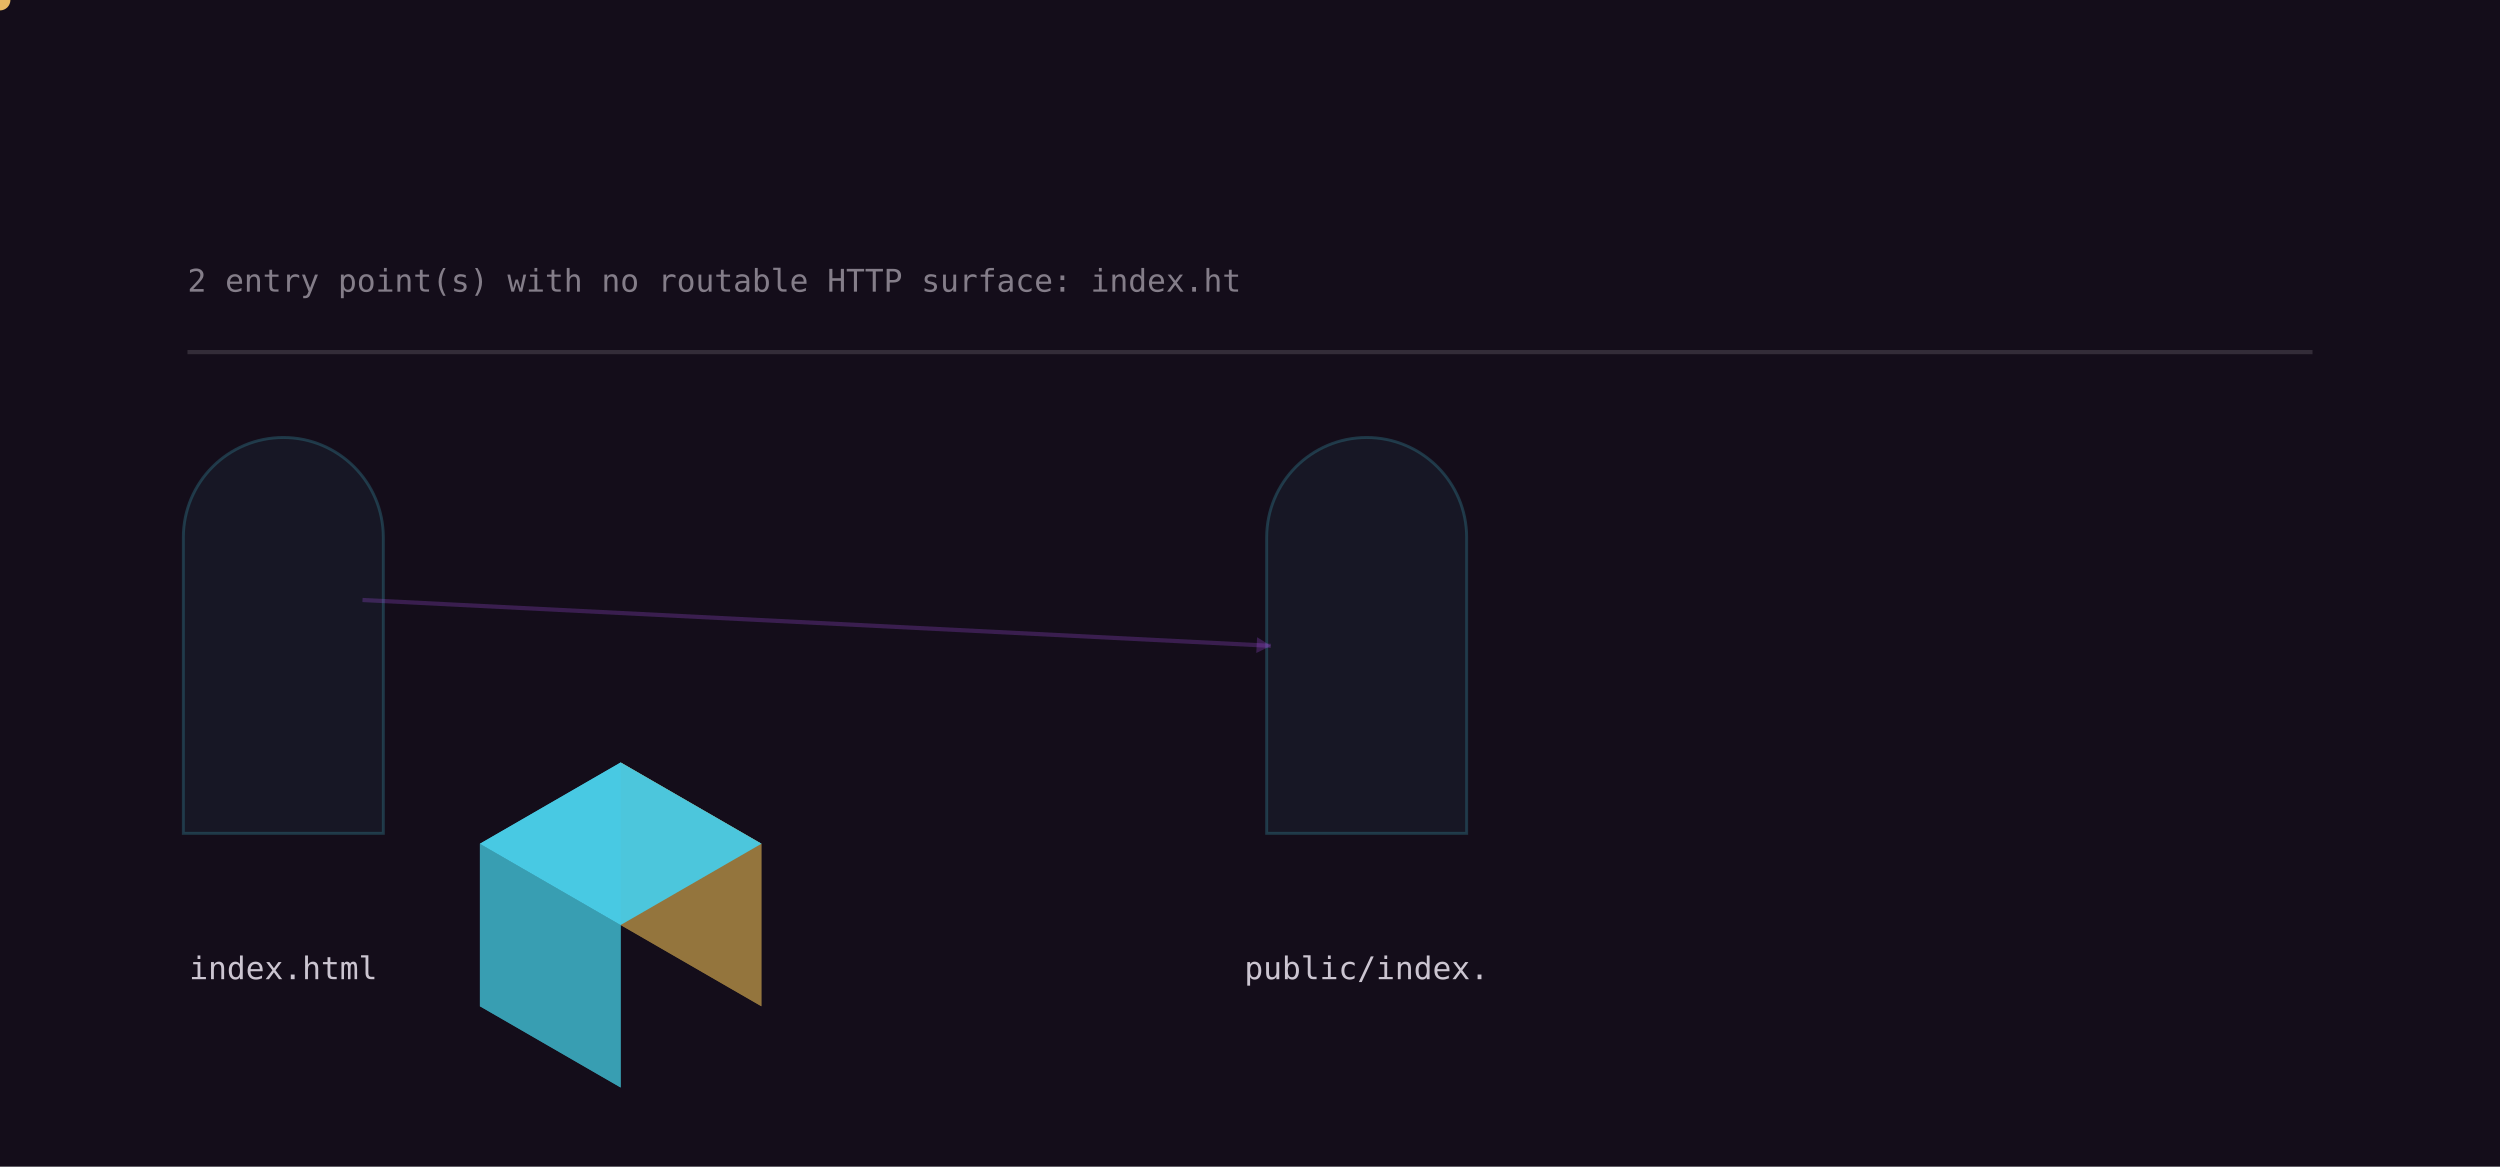
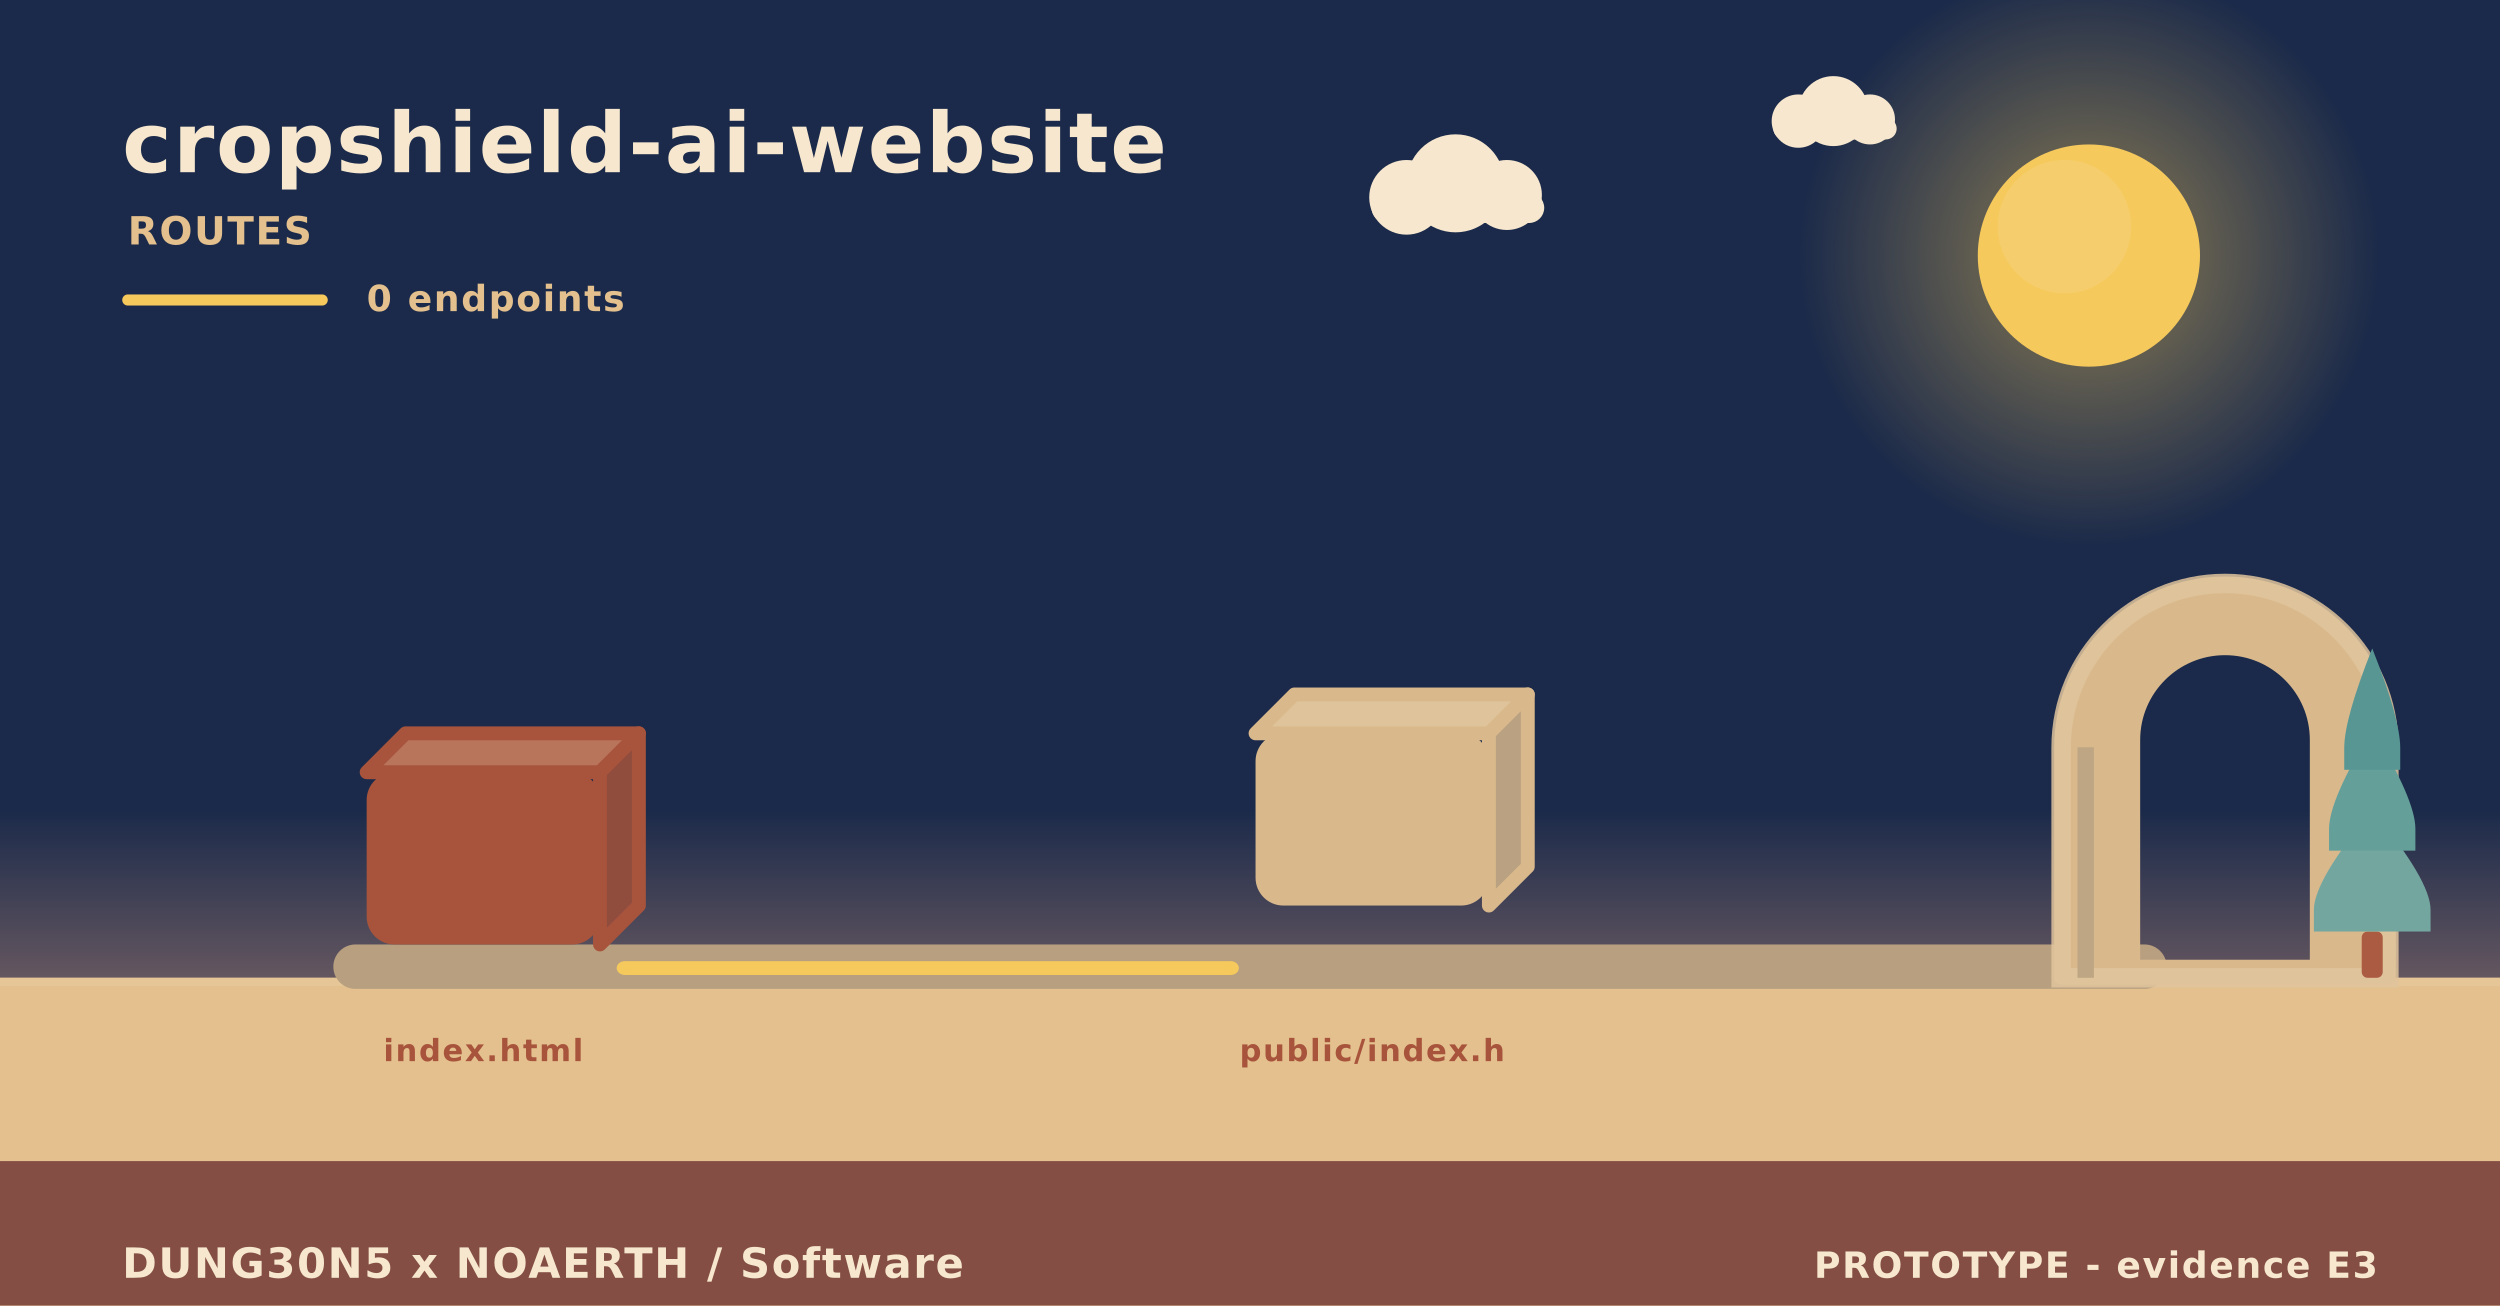
- <svg xmlns="http://www.w3.org/2000/svg" viewBox="0 0 1200 560" width="1200" height="560" role="img" aria-label="cropshield-ai-website data flow">
-   <rect width="1200" height="560" fill="#140d1a" />
-   <defs>
-     <linearGradient id="gf" x1="0" y1="0" x2="1" y2="1">
-       <stop offset="0%" stop-color="#9d4edd" />
-       <stop offset="100%" stop-color="#48cae4" />
-     </linearGradient>
-   </defs>
-   <path d="M88.00,400.00 L88.00,258.00 A48.00,48.00 0 0 1 184.00,258.00 L184.00,400.00 Z" fill="rgba(72,202,228,0.100)" opacity="0.55" stroke="rgba(72,202,228,0.400)" stroke-width="1.4" />
-   <polygon points="-133.37,173.00 -65.82,212.00 -65.82,134.00 -133.37,95.00" fill="#94763d" opacity="0.95" />
-   <polygon points="-200.92,212.00 -133.37,251.00 -133.37,173.00 -200.92,134.00" fill="#389eb2" opacity="0.95" />
-   <polygon points="-133.37,95.00 -65.82,134.00 -133.37,173.00 -200.92,134.00" fill="#9d4edd" opacity="0.95" />
+ <svg xmlns="http://www.w3.org/2000/svg" width="900" height="470" viewBox="0 0 900 470" role="img" aria-label="cropshield-ai-website - how data moves">
+   <linearGradient id="skyd" x1="0" y1="0" x2="0" y2="1">
+     <stop offset="0" stop-color="#1b2a4a" />
+     <stop offset="0.62" stop-color="#1b2a4a" />
+     <stop offset="1" stop-color="#f3ad8a" />
+   </linearGradient>
+   <rect width="900" height="470" fill="url(#skyd)" />
+   <radialGradient id="sund">
+     <stop offset="0.35" stop-color="#f5c95c" stop-opacity="0.34" />
+     <stop offset="1" stop-color="#f5c95c" stop-opacity="0" />
+   </radialGradient>
+   <circle cx="752" cy="92" r="104" fill="url(#sund)" />
+   <circle cx="752" cy="92" r="40" fill="#f5c95c" />
+   <circle cx="743.2" cy="81.6" r="24" fill="#f5d27e" opacity="0.5" />
  <g>
-     <polygon points="-133.37,173.00 -65.82,212.00 -65.82,134.00 -133.37,95.00" fill="#94763d" opacity="0.95" />
-     <polygon points="-200.92,212.00 -133.37,251.00 -133.37,173.00 -200.92,134.00" fill="#389eb2" opacity="0.95" />
-     <polygon points="-133.37,95.00 -65.82,134.00 -133.37,173.00 -200.92,134.00" fill="#9d4edd" opacity="0.95" />
-     <animate attributeName="opacity" values="0.25;1.0;0.25" dur="3.375s" begin="0.0s" repeatCount="indefinite" />
+     <circle cx="524" cy="66" r="17.64" fill="#f6e7ce" />
+     <circle cx="506.36" cy="71.04" r="13.44" fill="#f6e7ce" />
+     <circle cx="542.48" cy="70.2" r="12.6" fill="#f6e7ce" />
+     <rect x="493.76" y="69.36" width="62.16" height="10.92" rx="5.46" fill="#f6e7ce" />
+     <animateTransform attributeName="transform" type="translate" values="0 0;24 0;0 0" dur="36s" begin="0s" repeatCount="indefinite" />
  </g>
-   <text x="136" y="470" font-family="ui-monospace,Menlo,monospace" font-size="15" fill="rgba(244,238,248,0.820)" text-anchor="middle">index.html</text>
-   <path d="M608.00,400.00 L608.00,258.00 A48.00,48.00 0 0 1 704.00,258.00 L704.00,400.00 Z" fill="rgba(72,202,228,0.100)" opacity="0.55" stroke="rgba(72,202,228,0.400)" stroke-width="1.4" />
-   <polygon points="297.91,444.00 365.46,483.00 365.46,405.00 297.91,366.00" fill="#94763d" opacity="0.95" />
-   <polygon points="230.36,483.00 297.91,522.00 297.91,444.00 230.36,405.00" fill="#389eb2" opacity="0.95" />
-   <polygon points="297.91,366.00 365.46,405.00 297.91,444.00 230.36,405.00" fill="#48cae4" opacity="0.95" />
  <g>
-     <polygon points="297.91,444.00 365.46,483.00 365.46,405.00 297.91,366.00" fill="#94763d" opacity="0.95" />
-     <polygon points="230.36,483.00 297.91,522.00 297.91,444.00 230.36,405.00" fill="#389eb2" opacity="0.95" />
-     <polygon points="297.91,366.00 365.46,405.00 297.91,444.00 230.36,405.00" fill="#48cae4" opacity="0.95" />
-     <animate attributeName="opacity" values="0.25;1.0;0.25" dur="3.375s" begin="0.4s" repeatCount="indefinite" />
+     <circle cx="660" cy="40" r="12.6" fill="#f6e7ce" />
+     <circle cx="647.4" cy="43.6" r="9.6" fill="#f6e7ce" />
+     <circle cx="673.2" cy="43" r="9" fill="#f6e7ce" />
+     <rect x="638.4" y="42.4" width="44.4" height="7.8" rx="3.9" fill="#f6e7ce" />
+     <animateTransform attributeName="transform" type="translate" values="0 0;-18 0;0 0" dur="46s" begin="3s" repeatCount="indefinite" />
  </g>
-   <text x="656" y="470" font-family="ui-monospace,Menlo,monospace" font-size="15" fill="rgba(244,238,248,0.820)" text-anchor="middle">public/index.</text>
-   <line x1="174.00" y1="288.00" x2="610.00" y2="310.00" stroke="rgba(157,78,221,0.500)" stroke-width="2.00" opacity="0.55" />
-   <polygon points="610.00,310.00 603.40,305.86 603.02,313.45" fill="rgba(157,78,221,0.500)" opacity="0.55" />
-   <g opacity="0.9">
-     <circle cx="0.00" cy="0.00" r="5.00" fill="#ffcb69" opacity="1.00" />
-     <animateTransform attributeName="transform" type="translate" values="174.00,288.00 610.00,310.00" dur="2.7s" begin="0.0s" repeatCount="indefinite" />
-     <animateTransform attributeName="transform" type="translate" values="610.00,310.00 174.00,288.00" dur="2.7s" begin="1.35s" repeatCount="indefinite" />
+   <rect x="0" y="352" width="900" height="118" fill="#e3c08d" />
+   <rect x="0" y="352" width="900" height="3" fill="#e6c596" />
+   <text x="44" y="62" font-family="Verdana,DejaVu Sans,sans-serif" font-size="30" font-weight="700" letter-spacing="0.6" fill="#f6e7ce" text-anchor="start">cropshield-ai-website</text>
+   <text x="46" y="88" font-family="Verdana,DejaVu Sans,sans-serif" font-size="14" font-weight="700" letter-spacing="0.6" fill="#e3c08d" text-anchor="start">ROUTES</text>
+   <rect x="44" y="106" width="74" height="4" rx="2" fill="#f5c95c" />
+   <text x="132" y="112" font-family="Verdana,DejaVu Sans,sans-serif" font-size="13" font-weight="700" letter-spacing="0.6" fill="#e3c08d" text-anchor="start">0 endpoints</text>
+   <rect x="120" y="340" width="660" height="16" rx="8" fill="#b79f80" />
+   <g>
+     <path d="M132,278 L216,278 L230,264 L146,264 Z" fill="#b9745c" stroke="#a8543c" stroke-width="5" stroke-linejoin="round" />
+     <path d="M216,278 L230,264 L230,326 L216,340 Z" fill="#904d3e" stroke="#a8543c" stroke-width="5" stroke-linejoin="round" />
+     <rect x="132" y="278" width="84" height="62" rx="10" fill="#a8543c" />
+     <animateTransform attributeName="transform" type="translate" values="0 10;0 0" dur="0.8s" begin="0s" fill="freeze" />
  </g>
-   <rect x="90.00" y="168.00" width="1020.00" height="2.00" rx="0.00" fill="rgba(244,238,248,0.140)" opacity="1.00" />
-   <text x="90" y="140" font-family="ui-monospace,Menlo,monospace" font-size="15" fill="rgba(244,238,248,0.500)">2 entry point(s) with no routable HTTP surface: index.ht</text>
+   <text x="174" y="382" font-family="Verdana,DejaVu Sans,sans-serif" font-size="11" font-weight="700" letter-spacing="0.6" fill="#a8543c" text-anchor="middle">index.html</text>
+   <g>
+     <path d="M452,264 L536,264 L550,250 L466,250 Z" fill="#dfc39b" stroke="#d9b98c" stroke-width="5" stroke-linejoin="round" />
+     <path d="M536,264 L550,250 L550,312 L536,326 Z" fill="#b9a181" stroke="#d9b98c" stroke-width="5" stroke-linejoin="round" />
+     <rect x="452" y="264" width="84" height="62" rx="10" fill="#d9b98c" />
+     <animateTransform attributeName="transform" type="translate" values="0 10;0 0" dur="0.8s" begin="0.26s" fill="freeze" />
+   </g>
+   <text x="494" y="382" font-family="Verdana,DejaVu Sans,sans-serif" font-size="11" font-weight="700" letter-spacing="0.6" fill="#a8543c" text-anchor="middle">public/index.h</text>
+   <rect x="222" y="346" width="224" height="5" rx="3" fill="#f5c95c" />
+   <animate attributeName="opacity" values="0.3;1;0.3" dur="3.4s" begin="0.5s" repeatCount="indefinite" />
+   <path d="M742,352 L742,269.04 A59,59 0 0 1 860,269.04 L860,352 Z M767.96,348 L767.96,266.4 A33.04,33.04 0 0 1 834.04,266.4 L834.04,348 Z" fill="#d9b98c" fill-rule="evenodd" stroke="#d9b98c" stroke-width="5" stroke-linejoin="round" />
+   <path d="M742,352 L742,269.04 A59,59 0 0 1 860,269.04 L860,352 Z" fill="none" stroke="#e0c49c" stroke-width="7" stroke-linecap="round" opacity="0.85" />
+   <rect x="747.9" y="269.04" width="5.9" height="82.96" fill="#bea583" />
+   <rect x="850.22" y="335.36" width="7.56" height="16.64" rx="2.1" fill="#ac5b43" />
+   <path d="M854,291.68 Q833,317.01 833,327.5 Q833,335.36 833,335.36 L875,335.36 Q875,335.36 875,327.5 Q875,317.01 854,291.68 Z" fill="#74a6a0" />
+   <path d="M854,262.56 Q838.46,287.89 838.46,298.38 Q838.46,306.24 838.46,306.24 L869.54,306.24 Q869.54,306.24 869.54,298.38 Q869.54,287.89 854,262.56 Z" fill="#649f9a" />
+   <path d="M854,233.44 Q843.92,258.77 843.92,269.26 Q843.92,277.12 843.92,277.12 L864.08,277.12 Q864.08,277.12 864.08,269.26 Q864.08,258.77 854,233.44 Z" fill="#589694" />
+   <rect x="0" y="418" width="900" height="52" rx="0" fill="#7e4740" opacity="0.94" />
+   <text x="44" y="460" font-family="Verdana,DejaVu Sans,sans-serif" font-size="15" font-weight="700" letter-spacing="0.6" fill="#f6e7ce" text-anchor="start">DUNG30N5 x NOAERTH  /  Software</text>
+   <text x="856" y="460" font-family="Verdana,DejaVu Sans,sans-serif" font-size="13" font-weight="700" letter-spacing="0.6" fill="#f6e7ce" text-anchor="end">PROTOTYPE  -  evidence E3</text>
</svg>
